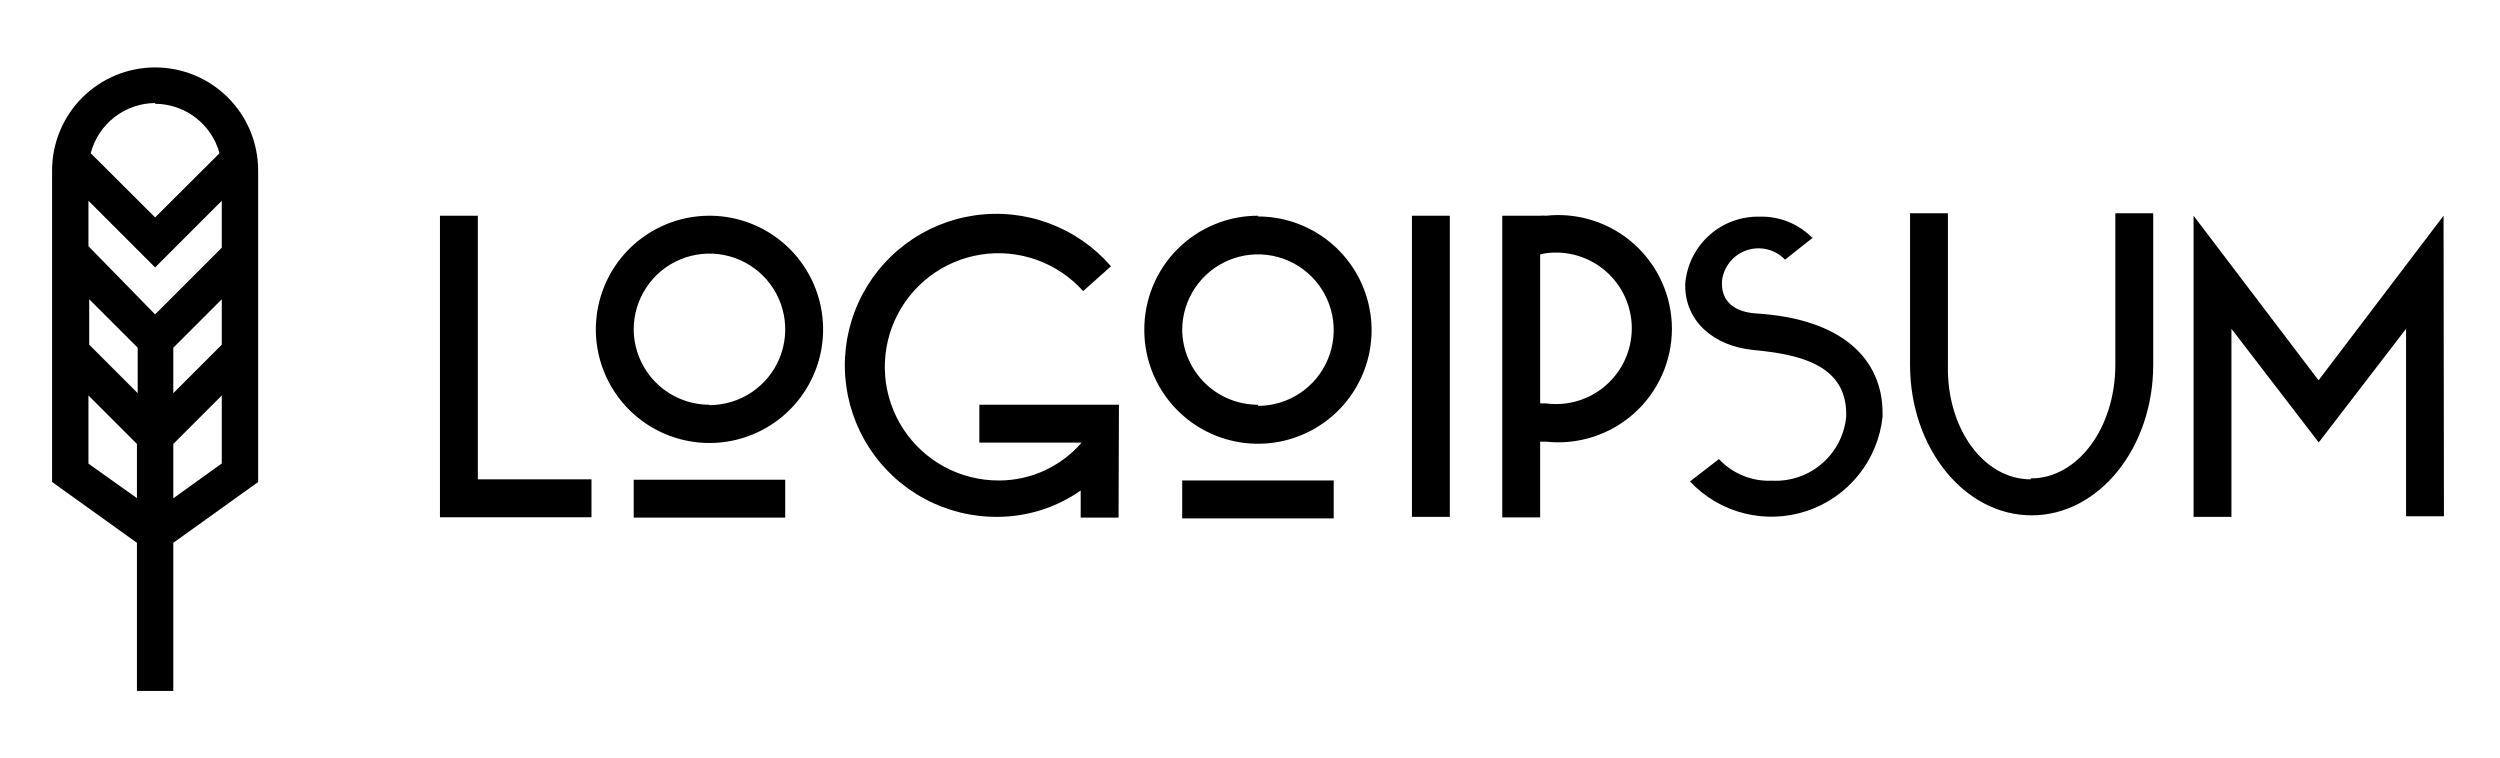
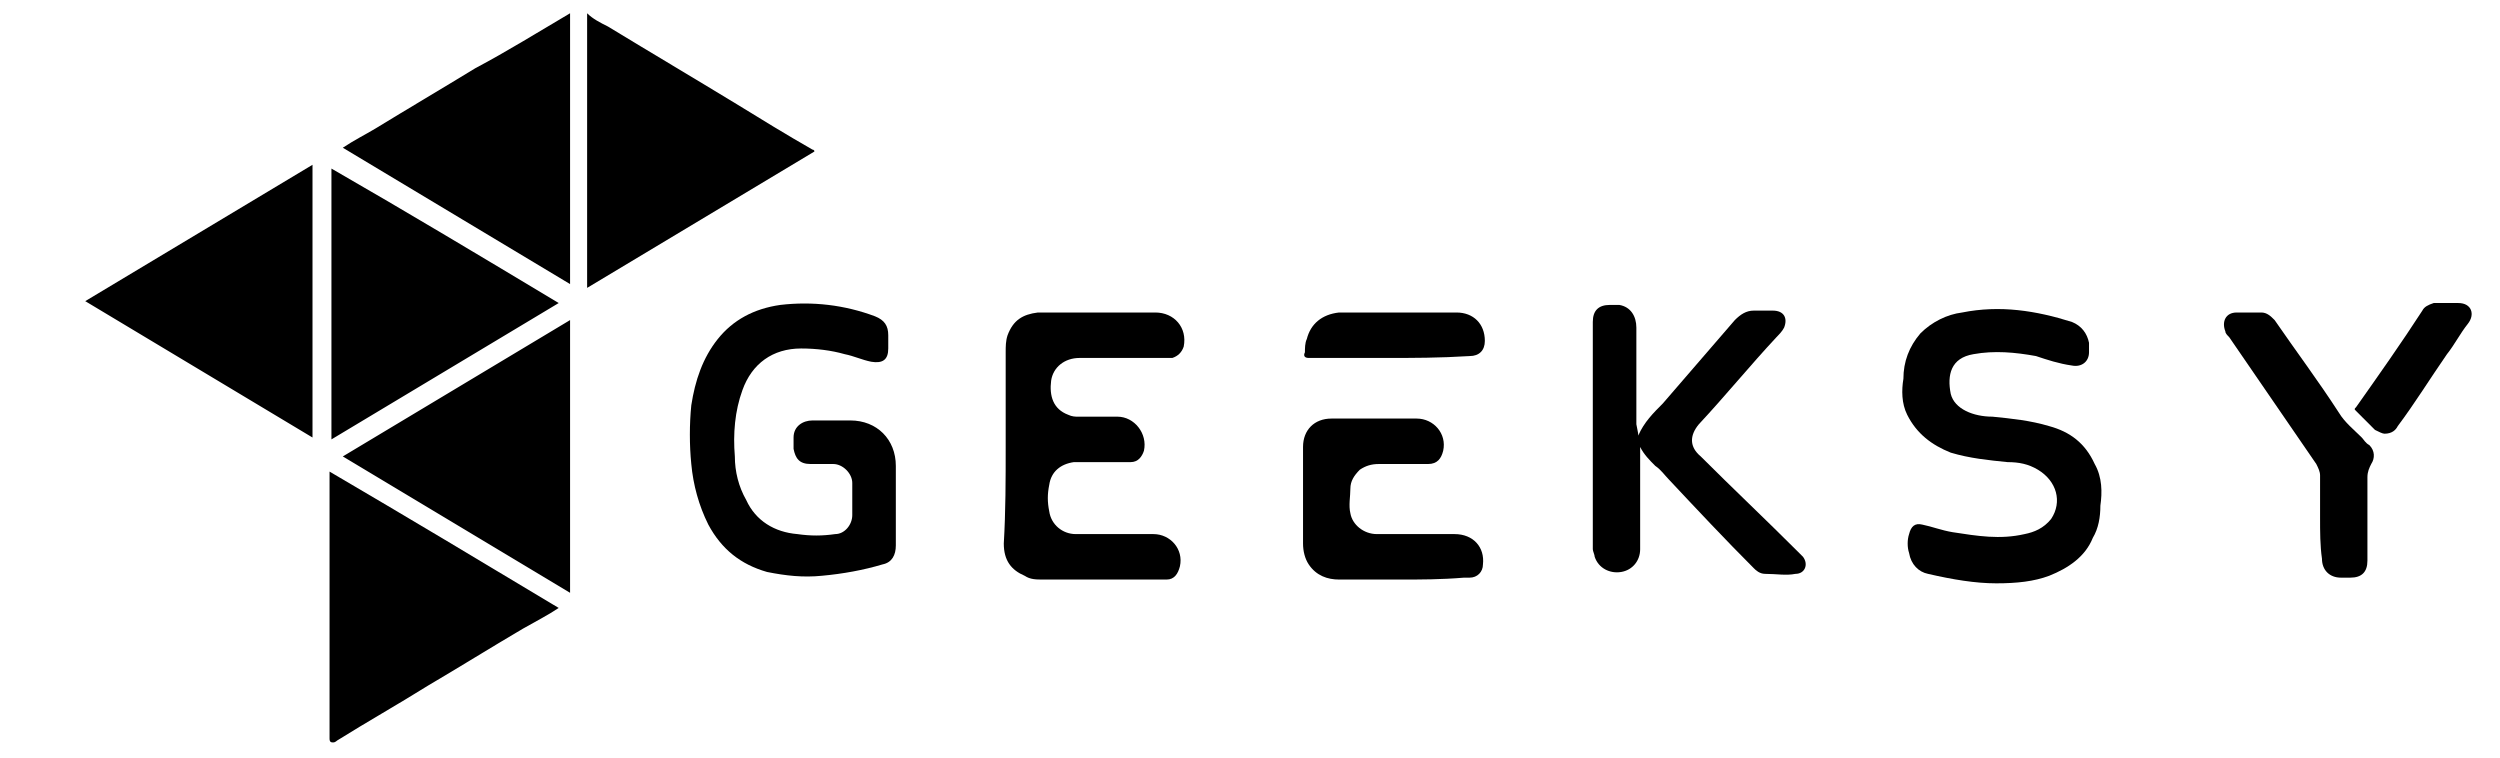
- <svg xmlns="http://www.w3.org/2000/svg" id="logo-1" viewBox="0 0 132 40" fill="currentColor">
-   <path d="M23.23 11.39H25.23V25.31H31.23V27.31H23.23V11.39ZM37.46 11.39C38.647 11.39 39.807 11.742 40.793 12.401C41.78 13.06 42.549 13.998 43.003 15.094C43.457 16.19 43.576 17.397 43.345 18.561C43.113 19.724 42.542 20.794 41.703 21.633C40.864 22.472 39.794 23.043 38.63 23.275C37.467 23.506 36.26 23.387 35.164 22.933C34.068 22.479 33.13 21.71 32.471 20.723C31.812 19.737 31.46 18.577 31.46 17.39C31.46 16.602 31.615 15.822 31.917 15.094C32.218 14.366 32.66 13.704 33.217 13.147C33.775 12.59 34.436 12.148 35.164 11.847C35.892 11.545 36.672 11.39 37.46 11.39V11.39ZM37.46 21.39C38.251 21.39 39.025 21.155 39.682 20.716C40.34 20.276 40.853 19.652 41.156 18.921C41.458 18.19 41.538 17.386 41.383 16.61C41.229 15.834 40.848 15.121 40.288 14.562C39.729 14.002 39.016 13.621 38.24 13.467C37.464 13.312 36.66 13.392 35.929 13.694C35.198 13.997 34.574 14.51 34.134 15.168C33.695 15.825 33.46 16.599 33.46 17.39C33.465 18.447 33.889 19.46 34.639 20.206C35.388 20.951 36.403 21.37 37.46 21.37V21.39ZM33.46 25.33H41.46V27.33H33.46V25.33ZM59.06 27.33H57.06V25.9C55.77 26.803 54.234 27.288 52.66 27.29C51.318 27.299 49.994 26.97 48.812 26.333C47.63 25.697 46.628 24.773 45.897 23.647C45.166 22.521 44.73 21.229 44.629 19.89C44.528 18.551 44.766 17.209 45.321 15.986C45.875 14.763 46.728 13.7 47.802 12.894C48.875 12.087 50.135 11.564 51.463 11.372C52.792 11.18 54.148 11.326 55.405 11.796C56.663 12.265 57.782 13.044 58.66 14.06L57.19 15.37C56.522 14.624 55.679 14.056 54.736 13.72C53.793 13.383 52.78 13.287 51.791 13.442C50.802 13.597 49.867 13.997 49.072 14.605C48.276 15.214 47.646 16.012 47.238 16.926C46.83 17.841 46.658 18.843 46.736 19.841C46.815 20.839 47.142 21.802 47.688 22.641C48.234 23.481 48.981 24.17 49.862 24.647C50.743 25.123 51.729 25.372 52.73 25.37C53.561 25.372 54.383 25.194 55.139 24.849C55.895 24.503 56.567 23.999 57.11 23.37H51.71V21.37H59.08L59.06 27.33ZM66.42 11.43C67.607 11.43 68.767 11.782 69.753 12.441C70.74 13.101 71.509 14.037 71.963 15.134C72.417 16.23 72.536 17.437 72.305 18.601C72.073 19.764 71.502 20.834 70.663 21.673C69.823 22.512 68.754 23.083 67.591 23.315C66.427 23.546 65.22 23.427 64.124 22.973C63.028 22.519 62.09 21.75 61.431 20.763C60.772 19.777 60.42 18.617 60.42 17.43C60.415 16.637 60.567 15.851 60.867 15.117C61.167 14.383 61.61 13.716 62.17 13.154C62.73 12.593 63.396 12.148 64.129 11.845C64.861 11.542 65.647 11.387 66.44 11.39L66.42 11.43ZM66.42 21.43C67.211 21.43 67.984 21.195 68.642 20.756C69.3 20.316 69.813 19.692 70.115 18.961C70.418 18.23 70.498 17.426 70.343 16.65C70.189 15.874 69.808 15.161 69.248 14.602C68.689 14.042 67.976 13.661 67.2 13.507C66.424 13.352 65.62 13.432 64.889 13.735C64.158 14.037 63.534 14.55 63.094 15.208C62.655 15.866 62.42 16.639 62.42 17.43C62.436 18.484 62.867 19.489 63.62 20.227C64.372 20.965 65.386 21.375 66.44 21.37L66.42 21.43ZM62.42 25.37H70.42V27.37H62.42V25.37ZM74.55 11.39H76.55V27.29H74.55V11.39ZM79.32 11.39H81.32C81.423 11.379 81.527 11.379 81.63 11.39C82.468 11.299 83.315 11.386 84.117 11.644C84.919 11.902 85.657 12.327 86.284 12.889C86.912 13.452 87.413 14.141 87.756 14.91C88.1 15.679 88.277 16.512 88.277 17.355C88.277 18.198 88.1 19.031 87.756 19.8C87.413 20.569 86.912 21.258 86.284 21.821C85.657 22.383 84.919 22.808 84.117 23.066C83.315 23.324 82.468 23.411 81.63 23.32H81.32V27.32H79.32V11.39ZM81.32 13.39V21.3H81.63C82.195 21.375 82.769 21.329 83.315 21.164C83.86 20.999 84.364 20.72 84.793 20.344C85.222 19.969 85.565 19.506 85.801 18.987C86.036 18.468 86.158 17.905 86.158 17.335C86.158 16.765 86.036 16.202 85.801 15.683C85.565 15.164 85.222 14.701 84.793 14.326C84.364 13.95 83.86 13.671 83.315 13.506C82.769 13.341 82.195 13.295 81.63 13.37C81.521 13.381 81.414 13.405 81.31 13.44L81.32 13.39ZM95.73 12.54L94.25 13.71C93.995 13.443 93.668 13.255 93.31 13.167C92.951 13.079 92.575 13.096 92.225 13.214C91.875 13.333 91.567 13.549 91.336 13.837C91.104 14.125 90.96 14.473 90.92 14.84V15C90.92 15.88 91.53 16.47 92.72 16.55C97.3 16.83 99.4 18.98 99.4 21.82V22C99.282 23.124 98.843 24.19 98.136 25.072C97.43 25.954 96.484 26.615 95.413 26.975C94.342 27.335 93.189 27.38 92.093 27.105C90.997 26.829 90.003 26.244 89.23 25.42L90.76 24.24C91.116 24.622 91.551 24.921 92.034 25.118C92.518 25.315 93.038 25.404 93.56 25.38C94.523 25.431 95.469 25.108 96.199 24.478C96.93 23.848 97.388 22.96 97.48 22V21.86C97.48 19.19 94.86 18.7 92.59 18.48C90.49 18.28 88.98 16.97 88.98 15.08V15C89.054 14.016 89.503 13.098 90.234 12.436C90.966 11.773 91.924 11.417 92.91 11.44C93.433 11.425 93.953 11.519 94.437 11.717C94.921 11.915 95.358 12.213 95.72 12.59L95.73 12.54ZM107.23 25.26C109.72 25.26 111.69 22.57 111.69 19.26V11.26H113.69V19.26C113.69 23.66 110.81 27.21 107.27 27.21C103.73 27.21 100.85 23.66 100.85 19.26V11.26H102.85V19.26C102.77 22.62 104.74 25.31 107.22 25.31L107.23 25.26ZM129.04 27.26H127.04V17.36L122.43 23.36L117.82 17.36V27.29H115.82V11.39L122.42 20.08L129.02 11.39L129.04 27.26Z" class="ccustom" fill="currentColor" />
-   <path d="M13.63 9C13.63 7.557 13.057 6.174 12.037 5.153C11.017 4.133 9.633 3.56 8.19 3.56C6.747 3.56 5.364 4.133 4.343 5.153C3.323 6.174 2.75 7.557 2.75 9V25.45L7.23 28.66V36.48H9.15V28.66L13.63 25.45V9ZM11.71 18.2L9.15 20.76V18.36L11.71 15.8V18.2ZM4.71 15.8L7.27 18.36V20.76L4.71 18.2V15.8ZM11.71 13.08L8.19 16.6L4.67 13V10.6L8.19 14.12L11.71 10.6V13.08ZM8.19 5.48C8.964 5.483 9.716 5.741 10.33 6.212C10.944 6.683 11.387 7.343 11.59 8.09L8.19 11.48L4.79 8.09C4.986 7.336 5.425 6.667 6.04 6.188C6.655 5.709 7.411 5.446 8.19 5.44V5.48ZM4.67 24.48V20.88L7.23 23.44V26.3L4.67 24.48ZM9.15 26.31V23.44L11.71 20.88V24.47L9.15 26.31Z" class="ccustom" fill="currentColor" />
+ <svg xmlns="http://www.w3.org/2000/svg" version="1.1" id="logo-1" x="0px" y="0px" viewBox="0 0 132 40" style="enable-background:new 0 0 132 40;" xml:space="preserve">
+   <g id="DgM3Es.tif">
+     <g>
+       <path d="M30.1,0.7c0,3.6,0,7.3,0,10.9c0,1.1,0,2.1,0,3.2c0,0.1,0,0.1,0,0.2c-4-2.4-8-4.8-12-7.2c0.6-0.4,1.2-0.7,1.7-1    c1.8-1.1,3.5-2.1,5.3-3.2C26.8,2.7,28.4,1.7,30.1,0.7C30,0.7,30.1,0.7,30.1,0.7C30.1,0.7,30.1,0.7,30.1,0.7z" />
+       <path d="M31,0.7c0.3,0.3,0.7,0.5,1.1,0.7c2.3,1.4,4.5,2.7,6.8,4.1c1.3,0.8,2.6,1.6,4,2.4c0,0,0.1,0,0.1,0.1c-4,2.4-8,4.8-12,7.2    C31,10.3,31,5.5,31,0.7C31,0.7,31,0.7,31,0.7z" />
+       <path d="M30.1,31.3c-4-2.4-8-4.8-12-7.2c4-2.4,8-4.8,12-7.2C30.1,21.7,30.1,26.5,30.1,31.3z" />
+       <path d="M16.5,23.1c-4-2.4-8-4.8-12-7.2c4-2.4,8-4.8,12-7.2C16.5,13.6,16.5,18.3,16.5,23.1z" />
+       <path d="M29.5,16c-4,2.4-8,4.8-12,7.2c0-4.8,0-9.6,0-14.3C21.5,11.2,25.5,13.6,29.5,16z" />
+       <path d="M29.5,32.1c-0.6,0.4-1.2,0.7-1.9,1.1c-1.7,1-3.3,2-5,3c-1.6,1-3.2,1.9-4.8,2.9c0,0-0.1,0.1-0.2,0.1c-0.1,0-0.2,0-0.2-0.2    c0-0.5,0-1.1,0-1.6c0-4.1,0-8.1,0-12.2c0-0.1,0-0.2,0-0.3C21.5,27.3,25.5,29.7,29.5,32.1z" />
+       <path d="M47.3,26.5c0,0.8,0,1.5,0,2.3c0,0.5-0.2,0.9-0.7,1c-1,0.3-2.1,0.5-3.2,0.6c-1,0.1-1.9,0-2.9-0.2c-1.4-0.4-2.4-1.2-3.1-2.5    c-0.5-1-0.8-2.1-0.9-3.2c-0.1-1-0.1-2.1,0-3.1c0.2-1.3,0.6-2.5,1.4-3.5c0.8-1,1.9-1.6,3.3-1.8c1.7-0.2,3.4,0,5,0.6    c0.5,0.2,0.7,0.5,0.7,1c0,0.2,0,0.5,0,0.7c0,0.6-0.3,0.8-0.9,0.7c-0.5-0.1-0.9-0.3-1.4-0.4c-0.7-0.2-1.5-0.3-2.3-0.3    c-1.5,0-2.6,0.8-3.1,2.2c-0.4,1.1-0.5,2.3-0.4,3.5c0,0.8,0.2,1.6,0.6,2.3c0.5,1.1,1.5,1.7,2.7,1.8c0.7,0.1,1.3,0.1,2,0    c0.5,0,0.9-0.5,0.9-1c0-0.6,0-1.1,0-1.7c0-0.5-0.5-1-1-1c-0.4,0-0.8,0-1.2,0c-0.6,0-0.8-0.3-0.9-0.8c0-0.2,0-0.4,0-0.6    c0-0.6,0.5-0.9,1-0.9c0.7,0,1.3,0,2,0c1.4,0,2.4,1,2.4,2.4C47.3,25.1,47.3,25.8,47.3,26.5z" />
+       <path d="M53.1,23.6c0-1.7,0-3.3,0-5c0-0.3,0-0.6,0.1-0.9c0.3-0.8,0.8-1.1,1.6-1.2c0.2,0,0.5,0,0.7,0c1.8,0,3.6,0,5.5,0    c1,0,1.7,0.8,1.5,1.8c-0.1,0.3-0.3,0.5-0.6,0.6c-0.1,0-0.2,0-0.3,0c-1.5,0-3,0-4.6,0c-0.8,0-1.4,0.5-1.5,1.2    c-0.1,0.8,0.1,1.5,0.9,1.8c0.2,0.1,0.4,0.1,0.5,0.1c0.7,0,1.4,0,2.1,0c0.9,0,1.6,0.9,1.4,1.8c-0.1,0.3-0.3,0.6-0.7,0.6    c-0.7,0-1.4,0-2.1,0c-0.3,0-0.6,0-0.9,0c-0.7,0.1-1.2,0.5-1.3,1.2c-0.1,0.5-0.1,0.9,0,1.4c0.1,0.7,0.7,1.2,1.4,1.2    c1.4,0,2.7,0,4.1,0c0.9,0,1.6,0.8,1.4,1.7c-0.1,0.4-0.3,0.7-0.7,0.7c-0.1,0-0.2,0-0.3,0c-2.1,0-4.1,0-6.2,0c-0.4,0-0.7,0-1-0.2    c-0.7-0.3-1.1-0.8-1.1-1.7C53.1,27,53.1,25.3,53.1,23.6z" />
+       <path d="M105.4,30.8c-1.1,0-2.3-0.2-3.6-0.5c-0.5-0.1-0.9-0.5-1-1.1c-0.1-0.3-0.1-0.7,0-1c0.1-0.4,0.3-0.6,0.7-0.5    c0.5,0.1,1,0.3,1.6,0.4c1.3,0.2,2.5,0.4,3.8,0.1c0.5-0.1,1-0.3,1.4-0.8c0.6-0.9,0.3-2-0.7-2.6c-0.5-0.3-1-0.4-1.6-0.4    c-1-0.1-2-0.2-3-0.5c-1-0.4-1.8-1-2.3-2c-0.3-0.6-0.3-1.3-0.2-1.9c0-0.9,0.3-1.7,0.9-2.4c0.6-0.6,1.4-1,2.2-1.1    c2-0.4,3.9-0.1,5.8,0.5c0.5,0.2,0.8,0.6,0.9,1.1c0,0.2,0,0.3,0,0.5c0,0.5-0.4,0.8-0.9,0.7c-0.7-0.1-1.3-0.3-1.9-0.5    c-1.1-0.2-2.2-0.3-3.3-0.1c-1.2,0.2-1.4,1.1-1.2,2.1c0.1,0.4,0.4,0.7,0.8,0.9c0.4,0.2,0.9,0.3,1.4,0.3c1,0.1,2,0.2,3,0.5    c1.1,0.3,1.9,0.9,2.4,2c0.4,0.7,0.4,1.5,0.3,2.2c0,0.6-0.1,1.2-0.4,1.7c-0.4,1-1.3,1.6-2.3,2C107.4,30.7,106.5,30.8,105.4,30.8z" />
+       <path d="M86.5,23c0.3-0.7,0.8-1.2,1.3-1.7c1.3-1.5,2.5-2.9,3.8-4.4c0.3-0.3,0.6-0.5,1-0.5c0.3,0,0.6,0,1,0c0.6,0,0.8,0.4,0.6,0.9    c-0.1,0.2-0.3,0.4-0.4,0.5c-1.4,1.5-2.7,3.1-4.1,4.6c-0.5,0.6-0.5,1.2,0.1,1.7c1.7,1.7,3.4,3.3,5.1,5c0.1,0.1,0.2,0.2,0.3,0.3    c0.3,0.4,0.1,0.9-0.4,0.9c-0.5,0.1-1,0-1.6,0c-0.3,0-0.5-0.2-0.6-0.3c-1.5-1.5-3-3.1-4.5-4.7c-0.2-0.2-0.4-0.5-0.7-0.7    c-0.3-0.3-0.6-0.6-0.8-1c0,0.1,0,0.1,0,0.2c0,1.7,0,3.5,0,5.2c0,0.6-0.4,1.1-1,1.2c-0.6,0.1-1.2-0.2-1.4-0.8    c0-0.1-0.1-0.3-0.1-0.4c0-4,0-8,0-12c0-0.6,0.3-0.9,0.9-0.9c0.2,0,0.4,0,0.5,0c0.6,0.1,0.9,0.6,0.9,1.2c0,1.7,0,3.4,0,5.1    C86.5,22.9,86.5,22.9,86.5,23z" />
+       <path d="M74,30.6c-1.1,0-2.2,0-3.3,0c-0.6,0-1.2-0.2-1.6-0.8c-0.2-0.3-0.3-0.7-0.3-1.1c0-1.7,0-3.4,0-5.1c0-0.9,0.6-1.5,1.5-1.5    c1.5,0,3,0,4.5,0c0.9,0,1.6,0.8,1.4,1.7c-0.1,0.4-0.3,0.7-0.8,0.7c-0.9,0-1.8,0-2.6,0c-0.4,0-0.7,0.1-1,0.3    c-0.3,0.3-0.5,0.6-0.5,1c0,0.4-0.1,0.9,0,1.3c0.1,0.6,0.7,1.1,1.4,1.1c1.4,0,2.7,0,4.1,0c1,0,1.6,0.7,1.5,1.6    c0,0.4-0.3,0.7-0.7,0.7c-0.1,0-0.2,0-0.3,0C76.1,30.6,75,30.6,74,30.6C74,30.6,74,30.6,74,30.6z" />
+       <path d="M122.5,27.3c0-0.7,0-1.5,0-2.2c0-0.2-0.1-0.4-0.2-0.6c-1.5-2.2-3.1-4.5-4.6-6.7c-0.1-0.1-0.2-0.2-0.2-0.3    c-0.2-0.5,0-1,0.6-1c0.4,0,0.9,0,1.3,0c0.3,0,0.5,0.2,0.7,0.4c1.1,1.6,2.3,3.2,3.4,4.9c0.3,0.5,0.8,0.9,1.2,1.3    c0.1,0.1,0.2,0.3,0.4,0.4c0.3,0.3,0.3,0.7,0.1,1c-0.1,0.2-0.2,0.4-0.2,0.7c0,1.5,0,2.9,0,4.4c0,0.6-0.3,0.9-0.9,0.9    c-0.2,0-0.3,0-0.5,0c-0.6,0-1-0.4-1-1C122.5,28.8,122.5,28.1,122.5,27.3z" />
+       <path d="M73.2,18.9c-1.4,0-2.8,0-4.1,0c-0.2,0-0.3-0.1-0.2-0.3c0-0.2,0-0.5,0.1-0.7c0.2-0.8,0.8-1.3,1.7-1.4c0.2,0,0.4,0,0.7,0    c1.8,0,3.6,0,5.5,0c0.9,0,1.5,0.6,1.5,1.5c0,0.5-0.3,0.8-0.8,0.8C76,18.9,74.6,18.9,73.2,18.9z" />
+       <path d="M125.9,22.9c-0.1,0-0.3-0.1-0.5-0.2c-0.3-0.3-0.7-0.7-1-1c-0.1-0.1-0.1-0.1,0-0.2c1.2-1.7,2.4-3.4,3.5-5.1    c0.1-0.2,0.3-0.3,0.6-0.4c0.4,0,0.9,0,1.3,0c0.7,0,0.9,0.6,0.5,1.1c-0.4,0.5-0.7,1.1-1.1,1.6c-0.9,1.3-1.7,2.6-2.6,3.8    C126.5,22.7,126.3,22.9,125.9,22.9z" />
+     </g>
+   </g>
</svg>
